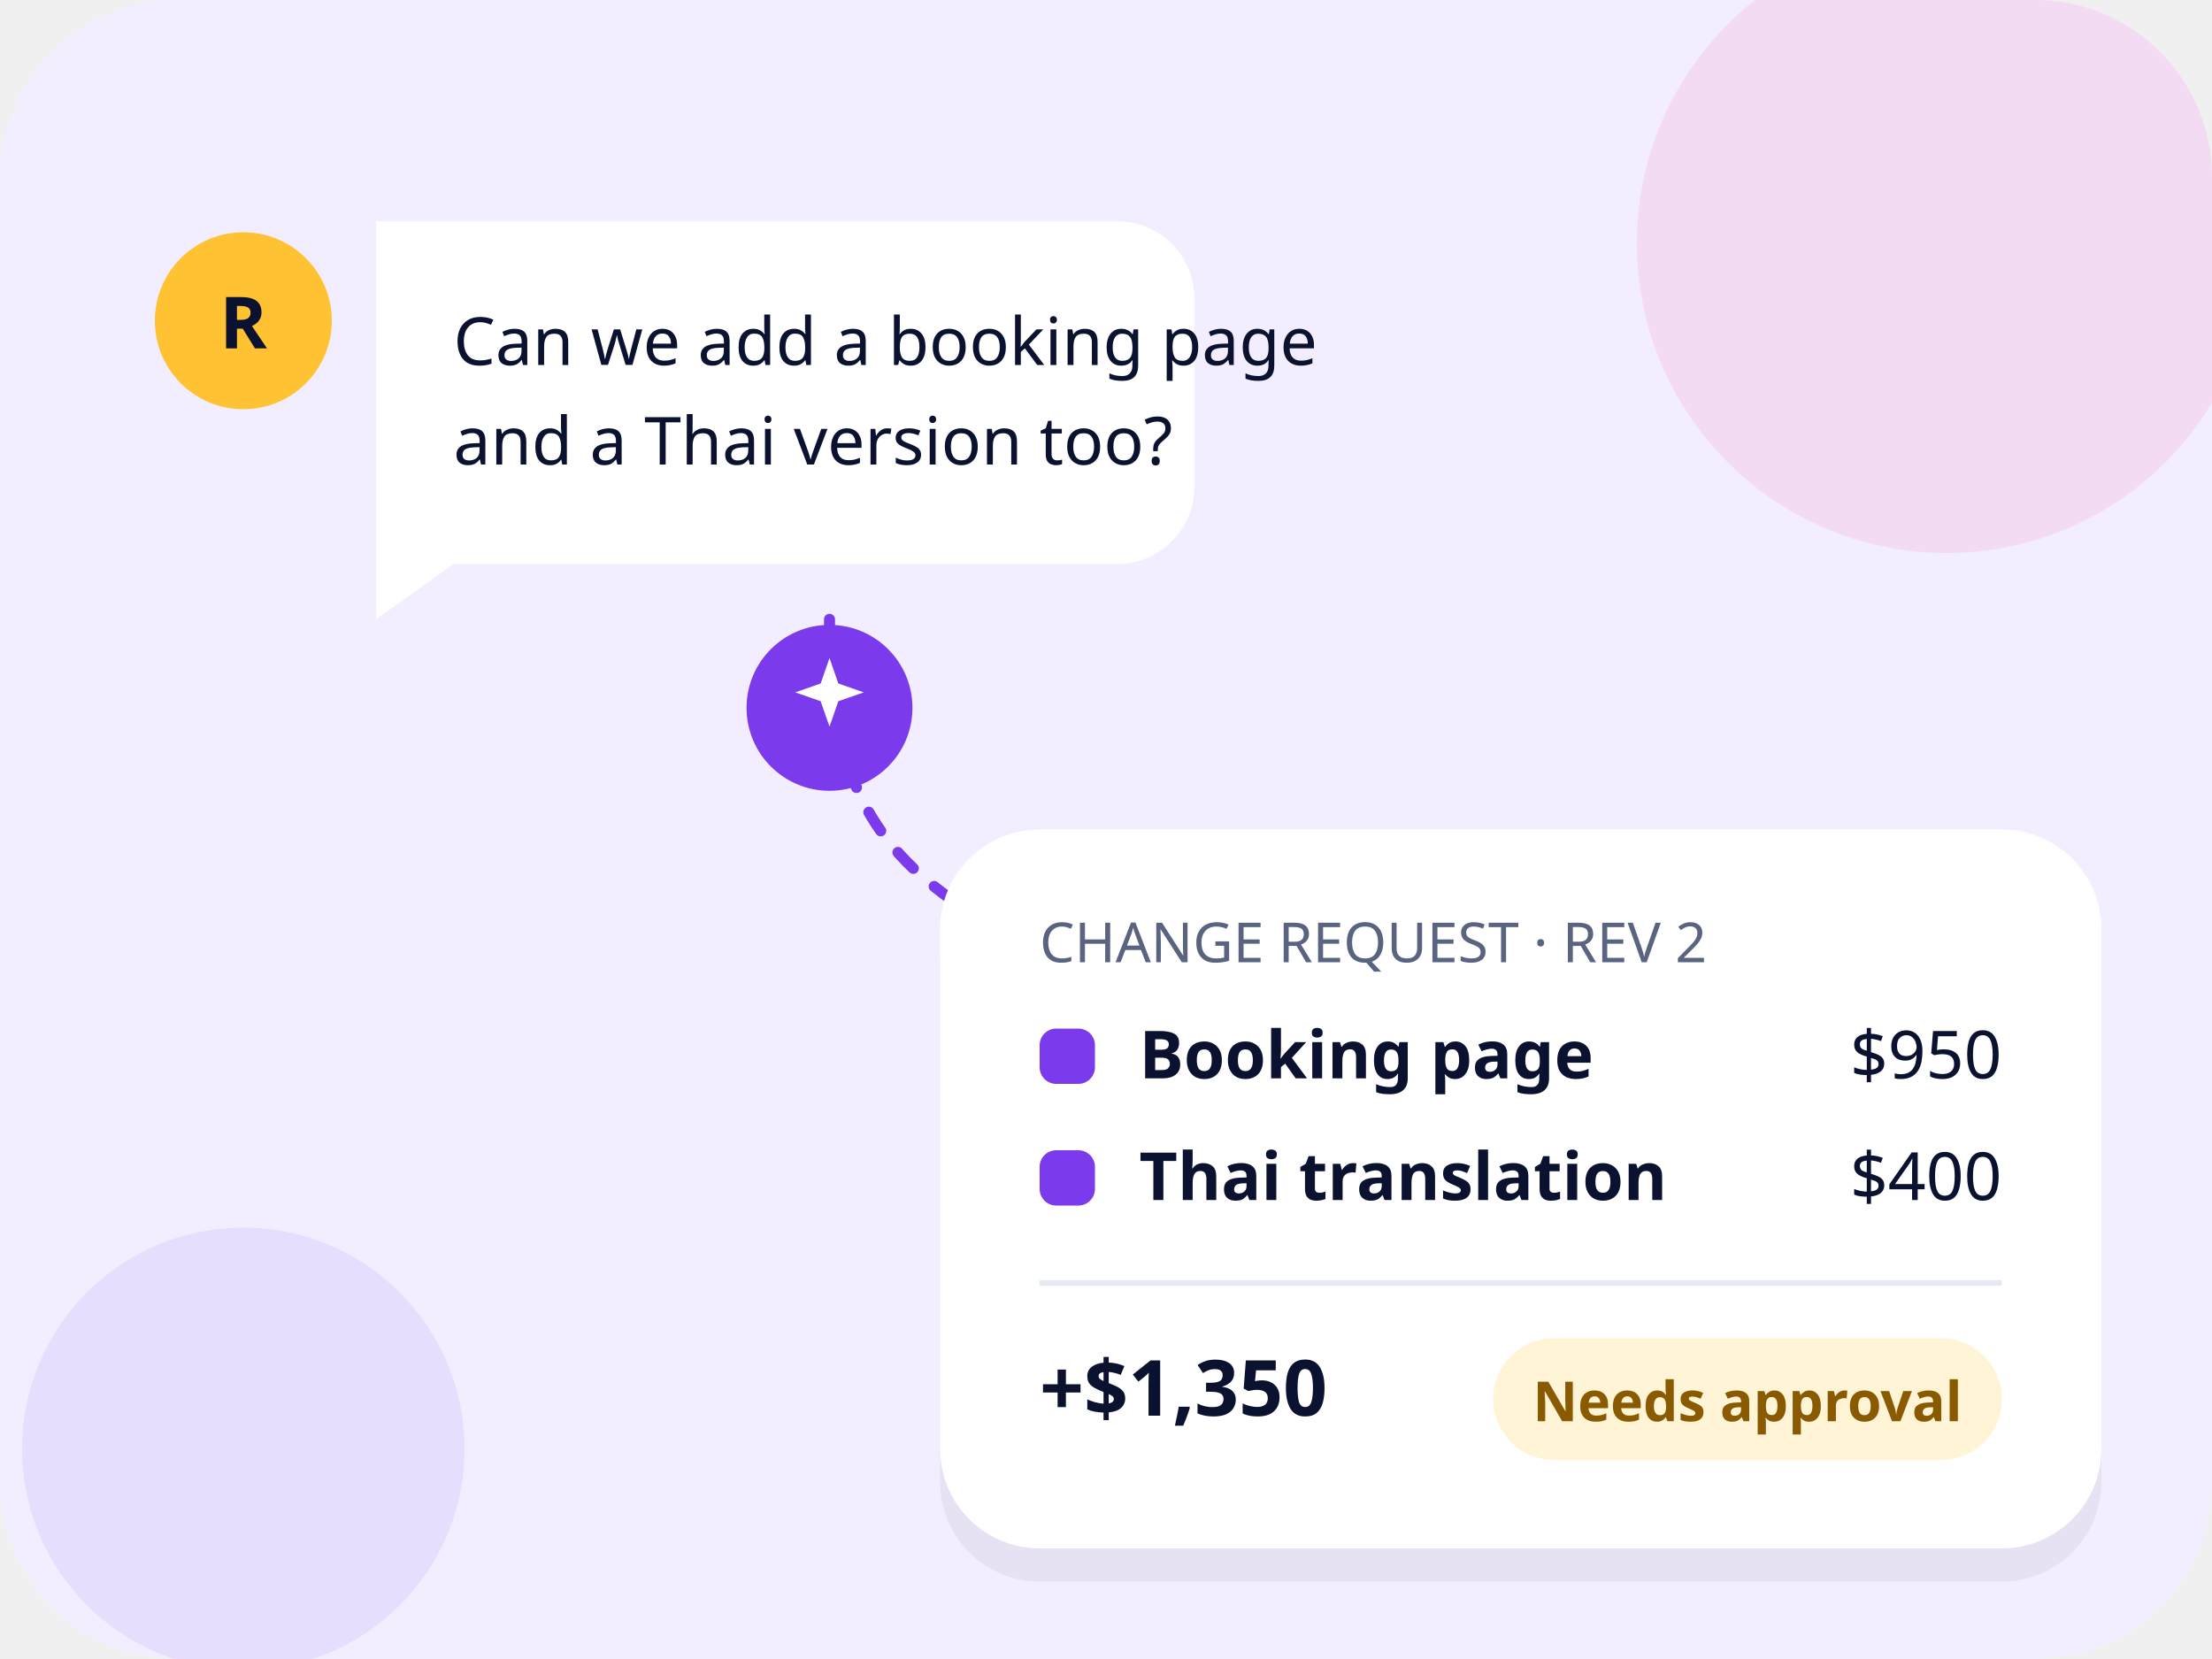
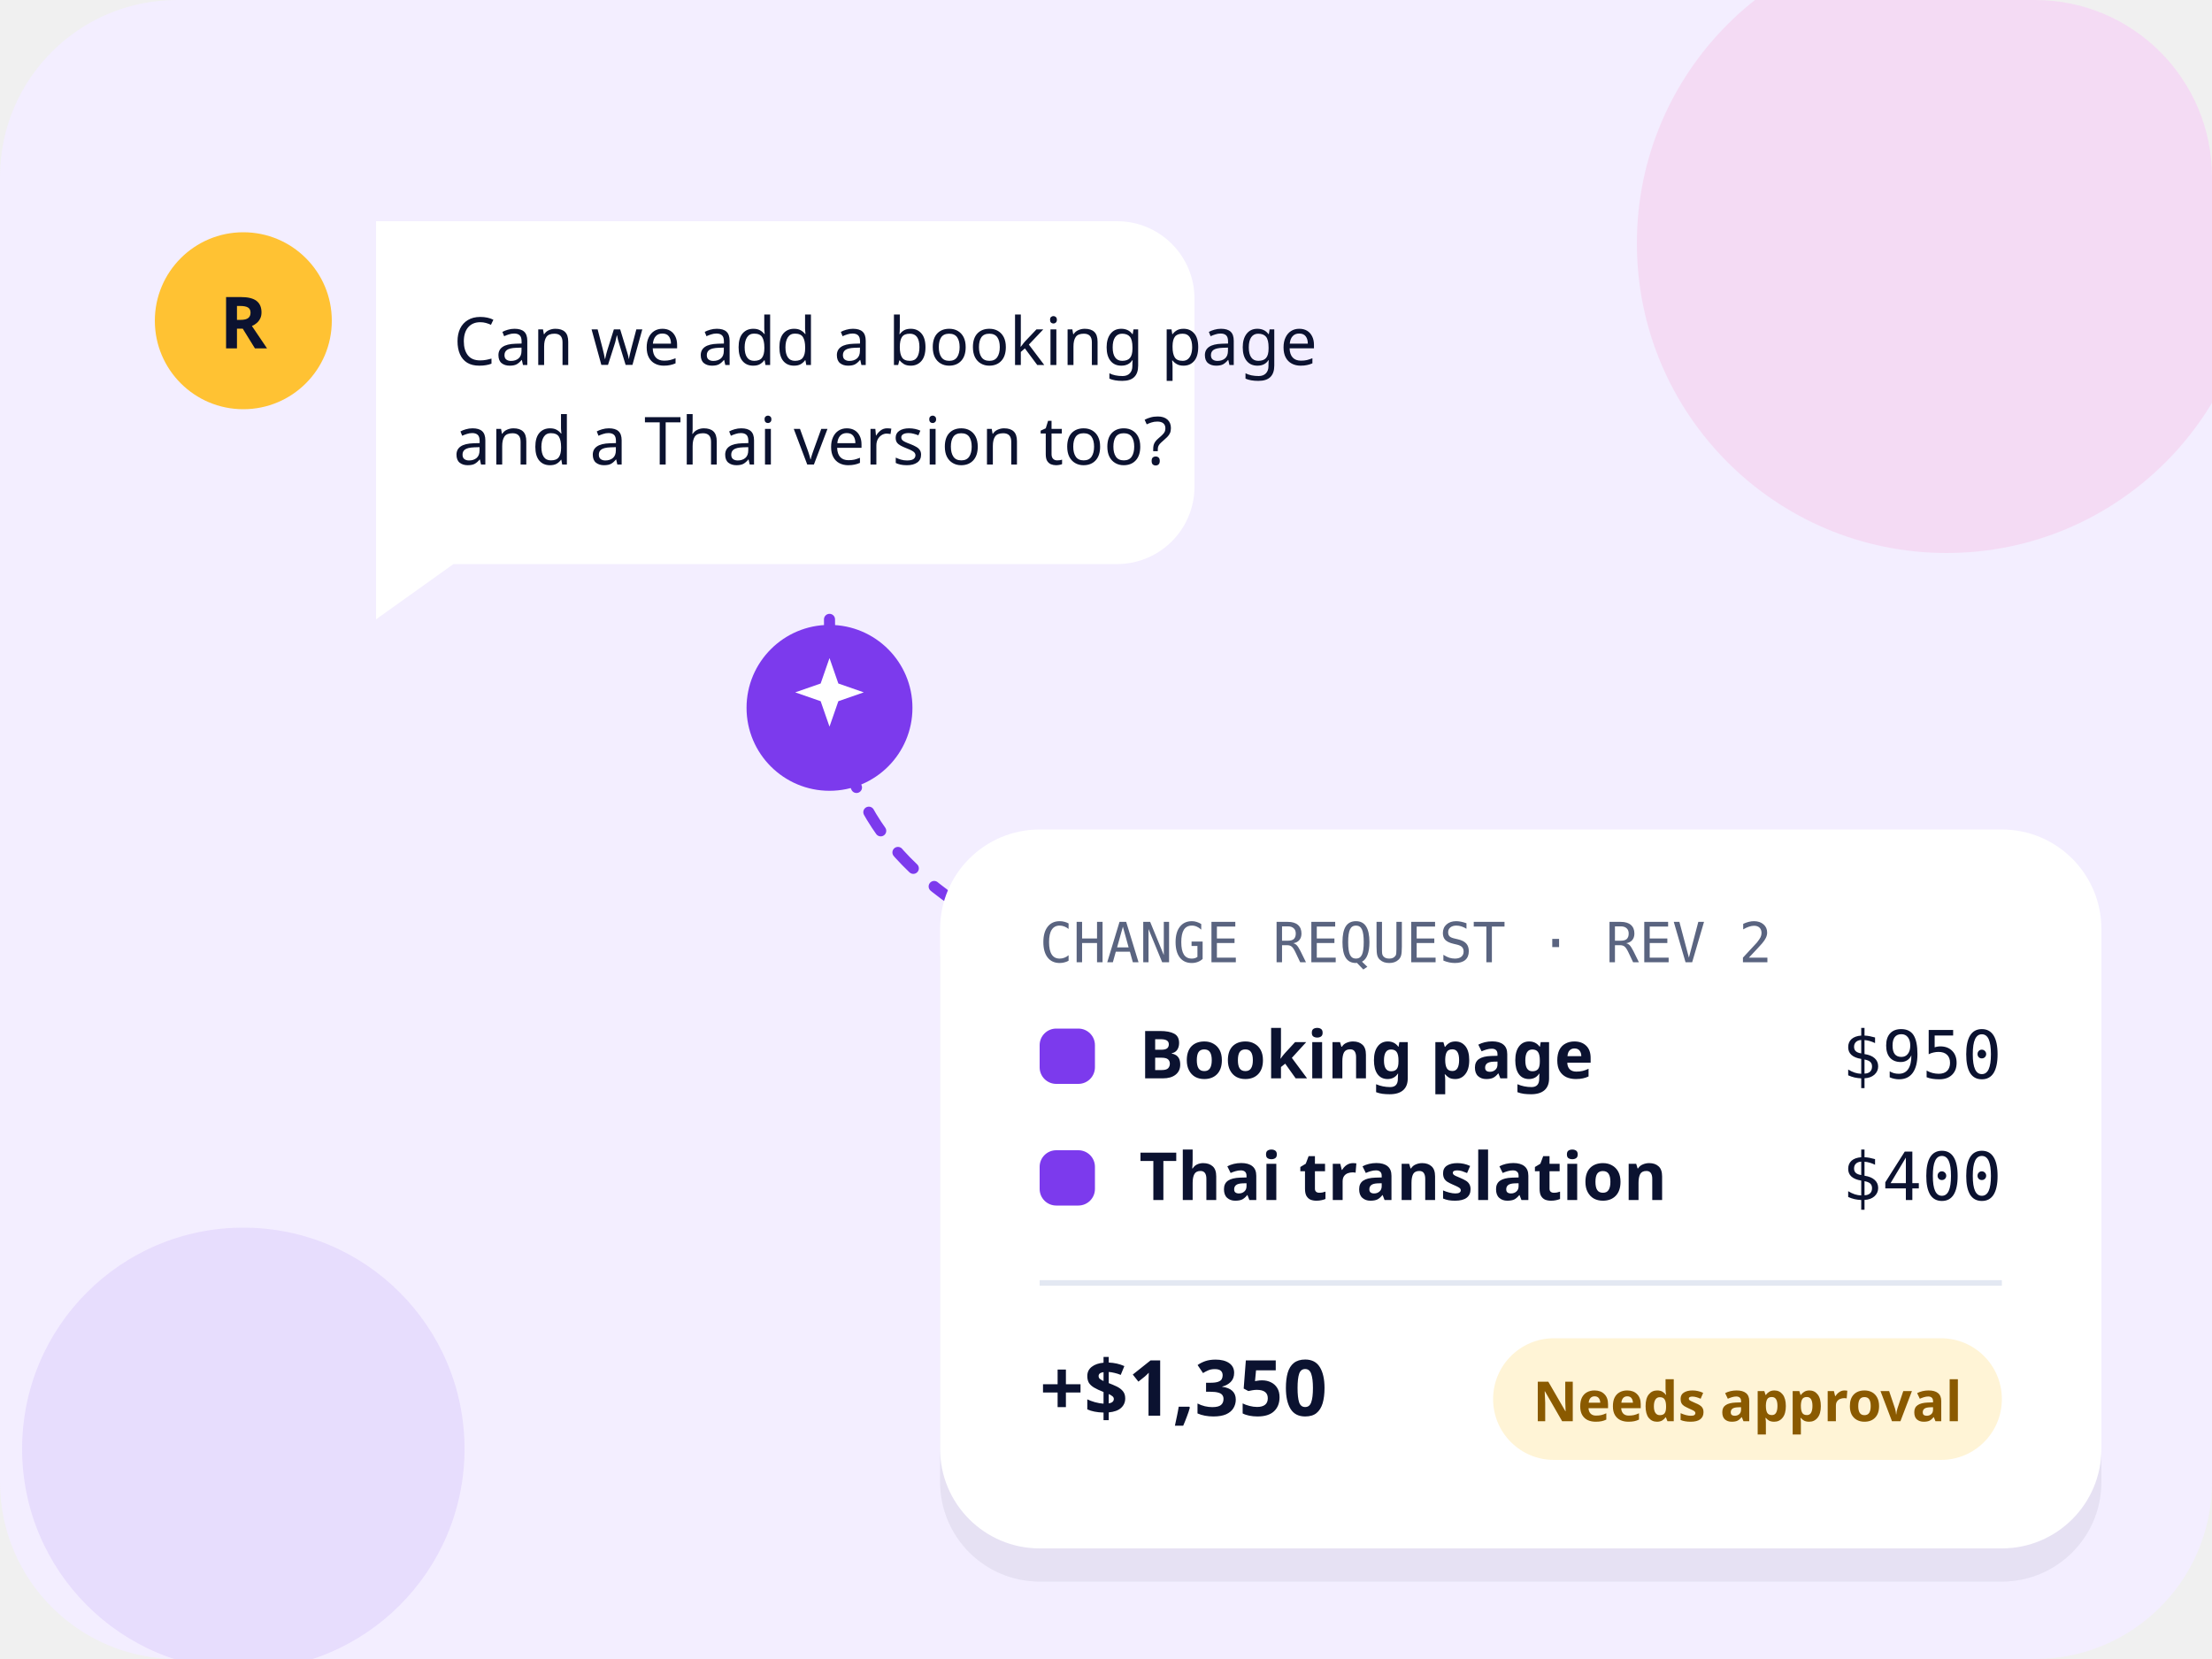
<svg xmlns="http://www.w3.org/2000/svg" viewBox="0 0 400 300" role="img" aria-label="A client message turns into priced scope lines">
  <clipPath id="clip-brief-to-scope">
    <rect width="400" height="300" rx="32" />
  </clipPath>
  <g clip-path="url(#clip-brief-to-scope)">
    <rect width="400" height="300" rx="32" fill="#F3EEFF" />
    <circle cx="352" cy="44" r="56" fill="#FF4FA3" opacity=".12" />
    <circle cx="44" cy="262" r="40" fill="#7C3AED" opacity=".10" />
    <circle cx="44" cy="58" r="16" fill="#FFC233" />
-     <text x="44" y="63" text-anchor="middle" font-family="Plus Jakarta Sans" font-weight="800" font-size="13" fill="#0B1230">R</text>
+     <text x="44" y="63" text-anchor="middle" font-family="Plus Jakarta Sans, system-ui, sans-serif" font-weight="800" font-size="13" fill="#0B1230">R</text>
    <path d="M68 40h134a14 14 0 0 1 14 14v34a14 14 0 0 1-14 14H82l-14 10V54a14 14 0 0 1 0 0z" fill="#fff" />
-     <text font-family="Plus Jakarta Sans" font-size="12" fill="#0B1230">
+     <text font-family="Plus Jakarta Sans, system-ui, sans-serif" font-size="12" fill="#0B1230">
      <tspan x="82" y="66">Can we add a booking page</tspan>
      <tspan x="82" y="84">and a Thai version too?</tspan>
    </text>
    <path d="M150 112c0 26 6 40 24 52" fill="none" stroke="#7C3AED" stroke-width="2" stroke-dasharray="4 5" stroke-linecap="round" />
    <circle cx="150" cy="128" r="15" fill="#7C3AED" />
    <path d="M150 119l1.6 4.6 4.6 1.6-4.6 1.6-1.6 4.6-1.6-4.6-4.6-1.6 4.6-1.6z" fill="#fff" />
    <rect x="170" y="150" width="210" height="130" rx="18" fill="#0B1230" opacity=".06" transform="translate(0 6)" />
    <rect x="170" y="150" width="210" height="130" rx="18" fill="#fff" />
-     <text x="188" y="174" font-family="JetBrains Mono" font-size="10" fill="#5A6480">CHANGE REQUEST · REV 2</text>
+     <text x="188" y="174" font-family="JetBrains Mono, ui-monospace, monospace" font-size="10" fill="#5A6480">CHANGE REQUEST · REV 2</text>
    <rect x="188" y="186" width="10" height="10" rx="3" fill="#7C3AED" />
-     <text x="206" y="195" font-family="Plus Jakarta Sans" font-weight="600" font-size="12" fill="#0B1230">Booking page</text>
-     <text x="362" y="195" text-anchor="end" font-family="JetBrains Mono" font-size="12" fill="#0B1230">$950</text>
+     <text x="206" y="195" font-family="Plus Jakarta Sans, system-ui, sans-serif" font-weight="600" font-size="12" fill="#0B1230">Booking page</text>
+     <text x="362" y="195" text-anchor="end" font-family="JetBrains Mono, ui-monospace, monospace" font-size="12" fill="#0B1230">$950</text>
    <rect x="188" y="208" width="10" height="10" rx="3" fill="#7C3AED" />
-     <text x="206" y="217" font-family="Plus Jakarta Sans" font-weight="600" font-size="12" fill="#0B1230">Thai translation</text>
-     <text x="362" y="217" text-anchor="end" font-family="JetBrains Mono" font-size="12" fill="#0B1230">$400</text>
+     <text x="206" y="217" font-family="Plus Jakarta Sans, system-ui, sans-serif" font-weight="600" font-size="12" fill="#0B1230">Thai translation</text>
+     <text x="362" y="217" text-anchor="end" font-family="JetBrains Mono, ui-monospace, monospace" font-size="12" fill="#0B1230">$400</text>
    <path d="M188 232h174" stroke="#E3E8F2" />
-     <text x="188" y="256" font-family="Plus Jakarta Sans" font-weight="800" font-size="14" fill="#0B1230">+$1,350</text>
+     <text x="188" y="256" font-family="Plus Jakarta Sans, system-ui, sans-serif" font-weight="800" font-size="14" fill="#0B1230">+$1,350</text>
    <rect x="270" y="242" width="92" height="22" rx="11" fill="#FFF4D6" />
-     <text x="316" y="257" text-anchor="middle" font-family="Plus Jakarta Sans" font-weight="700" font-size="10" fill="#8A5A00">Needs approval</text>
+     <text x="316" y="257" text-anchor="middle" font-family="Plus Jakarta Sans, system-ui, sans-serif" font-weight="700" font-size="10" fill="#8A5A00">Needs approval</text>
  </g>
</svg>
